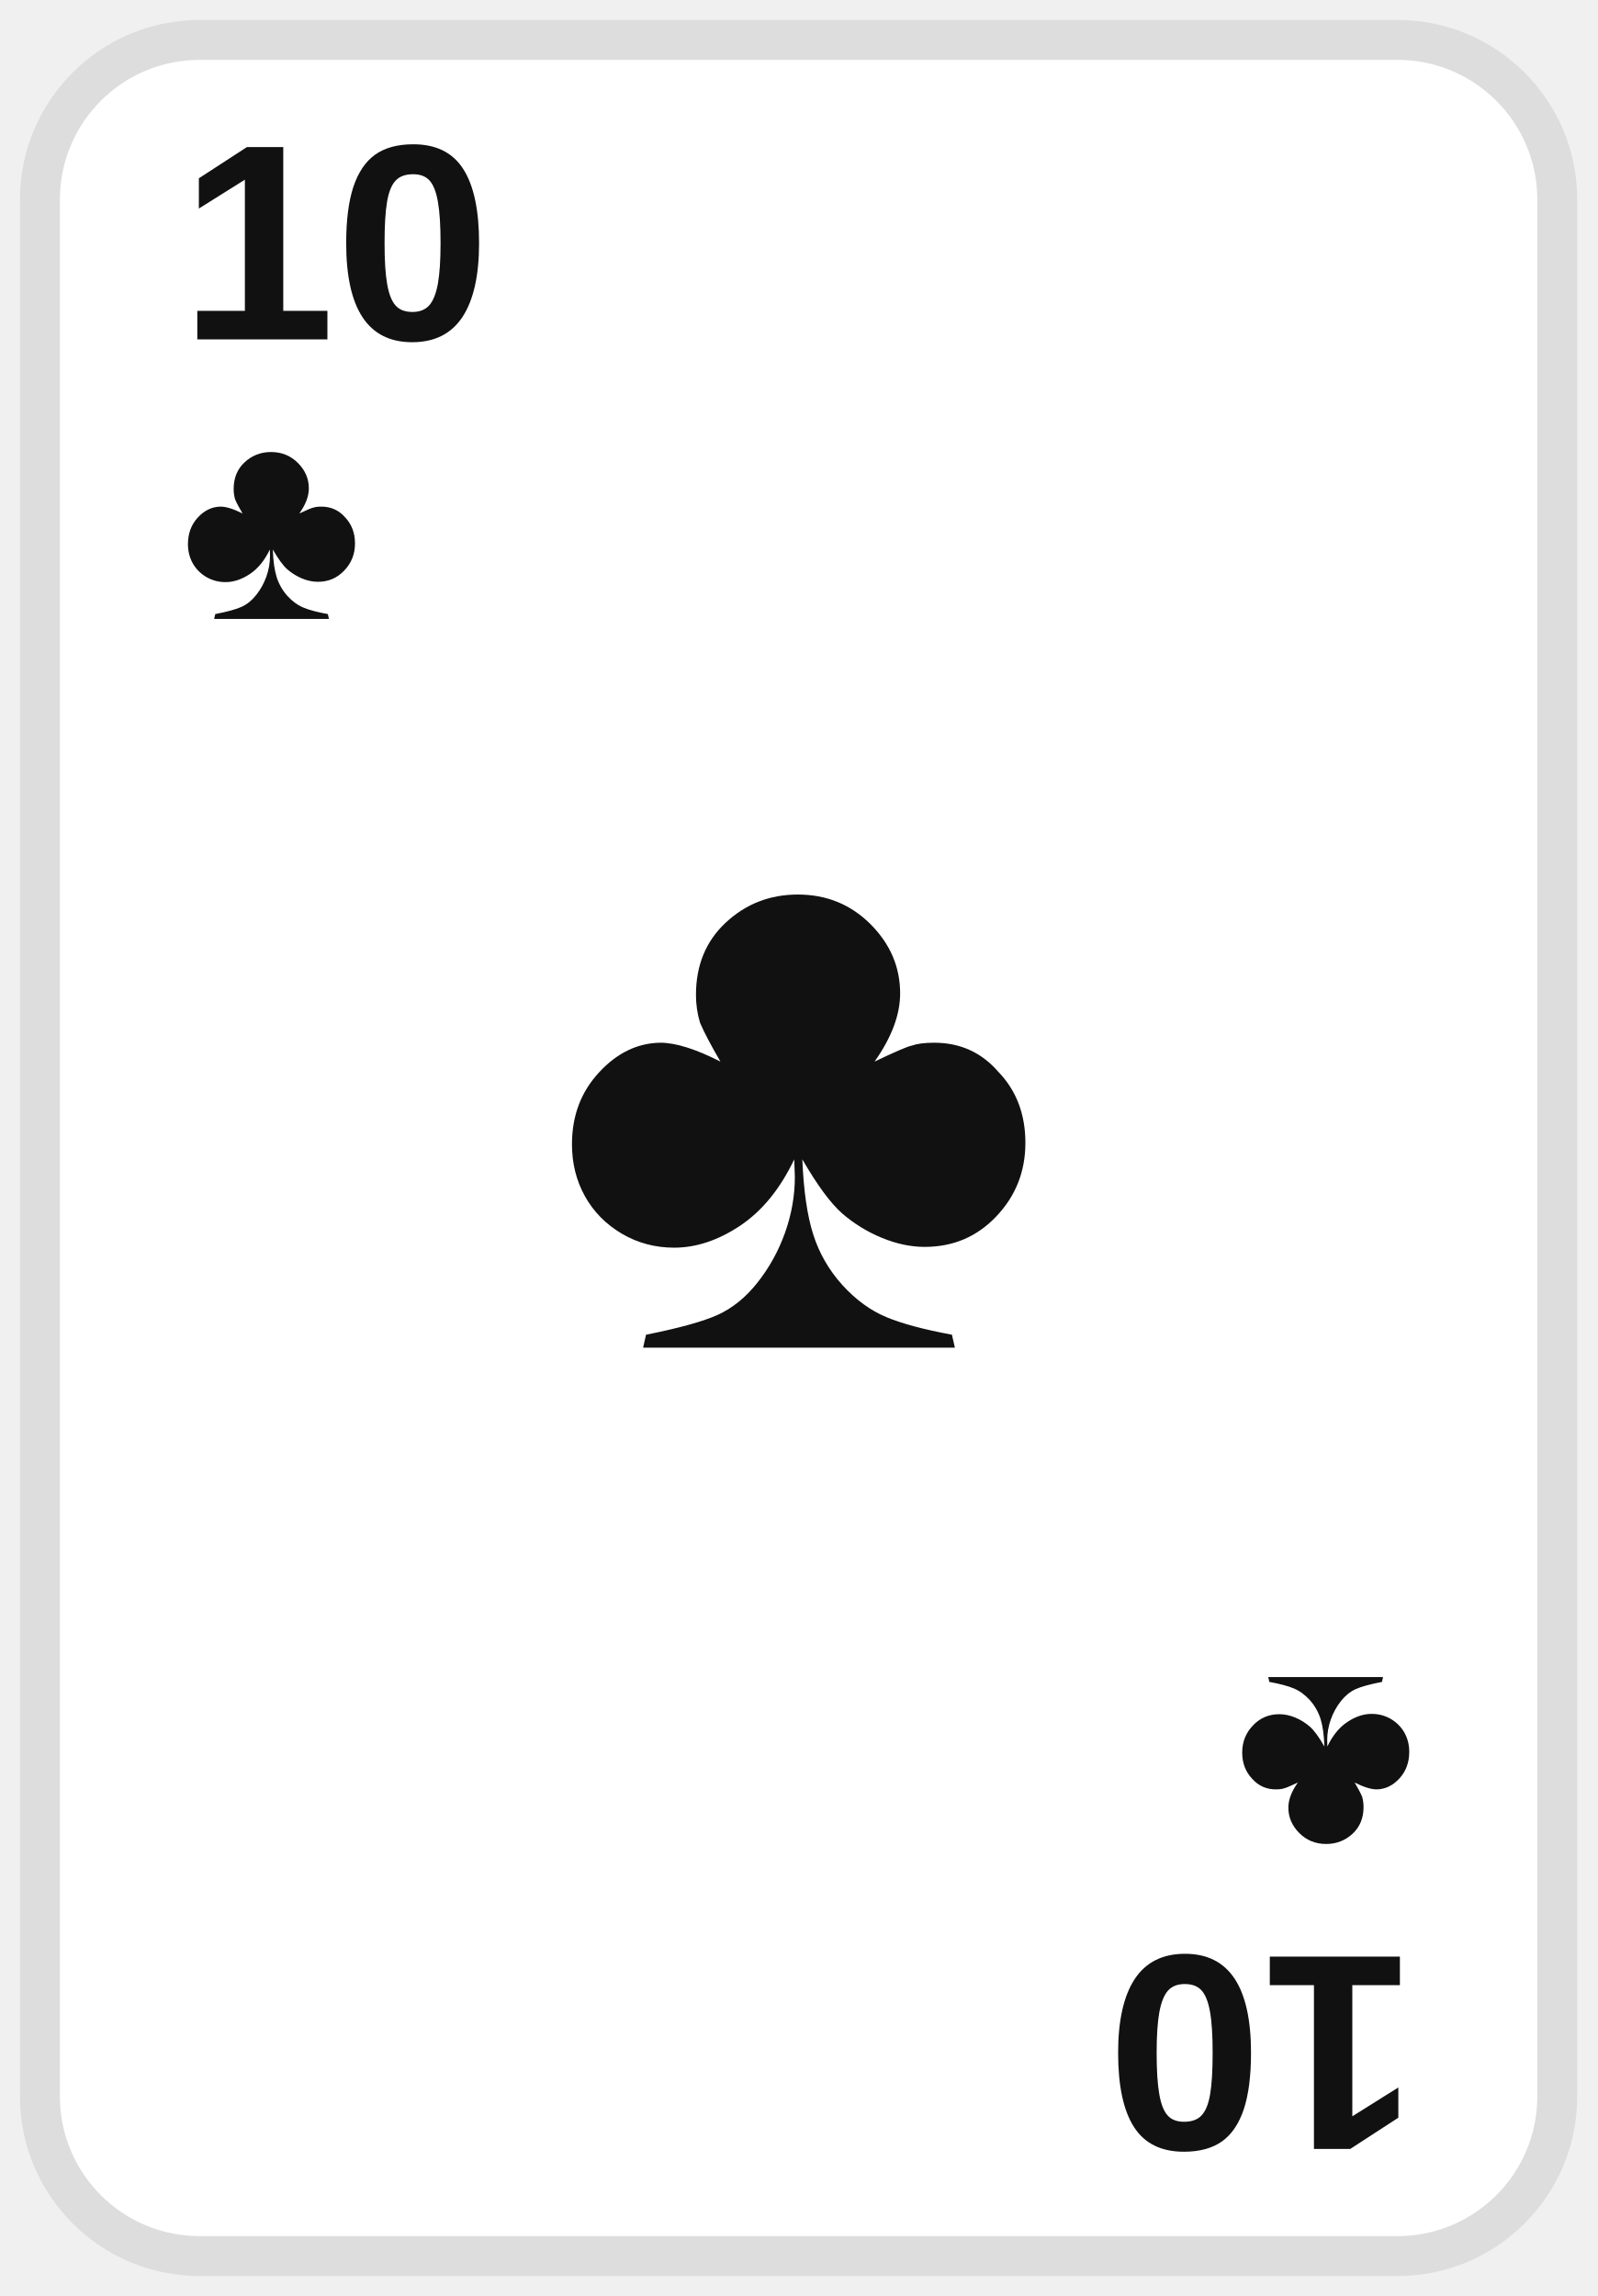
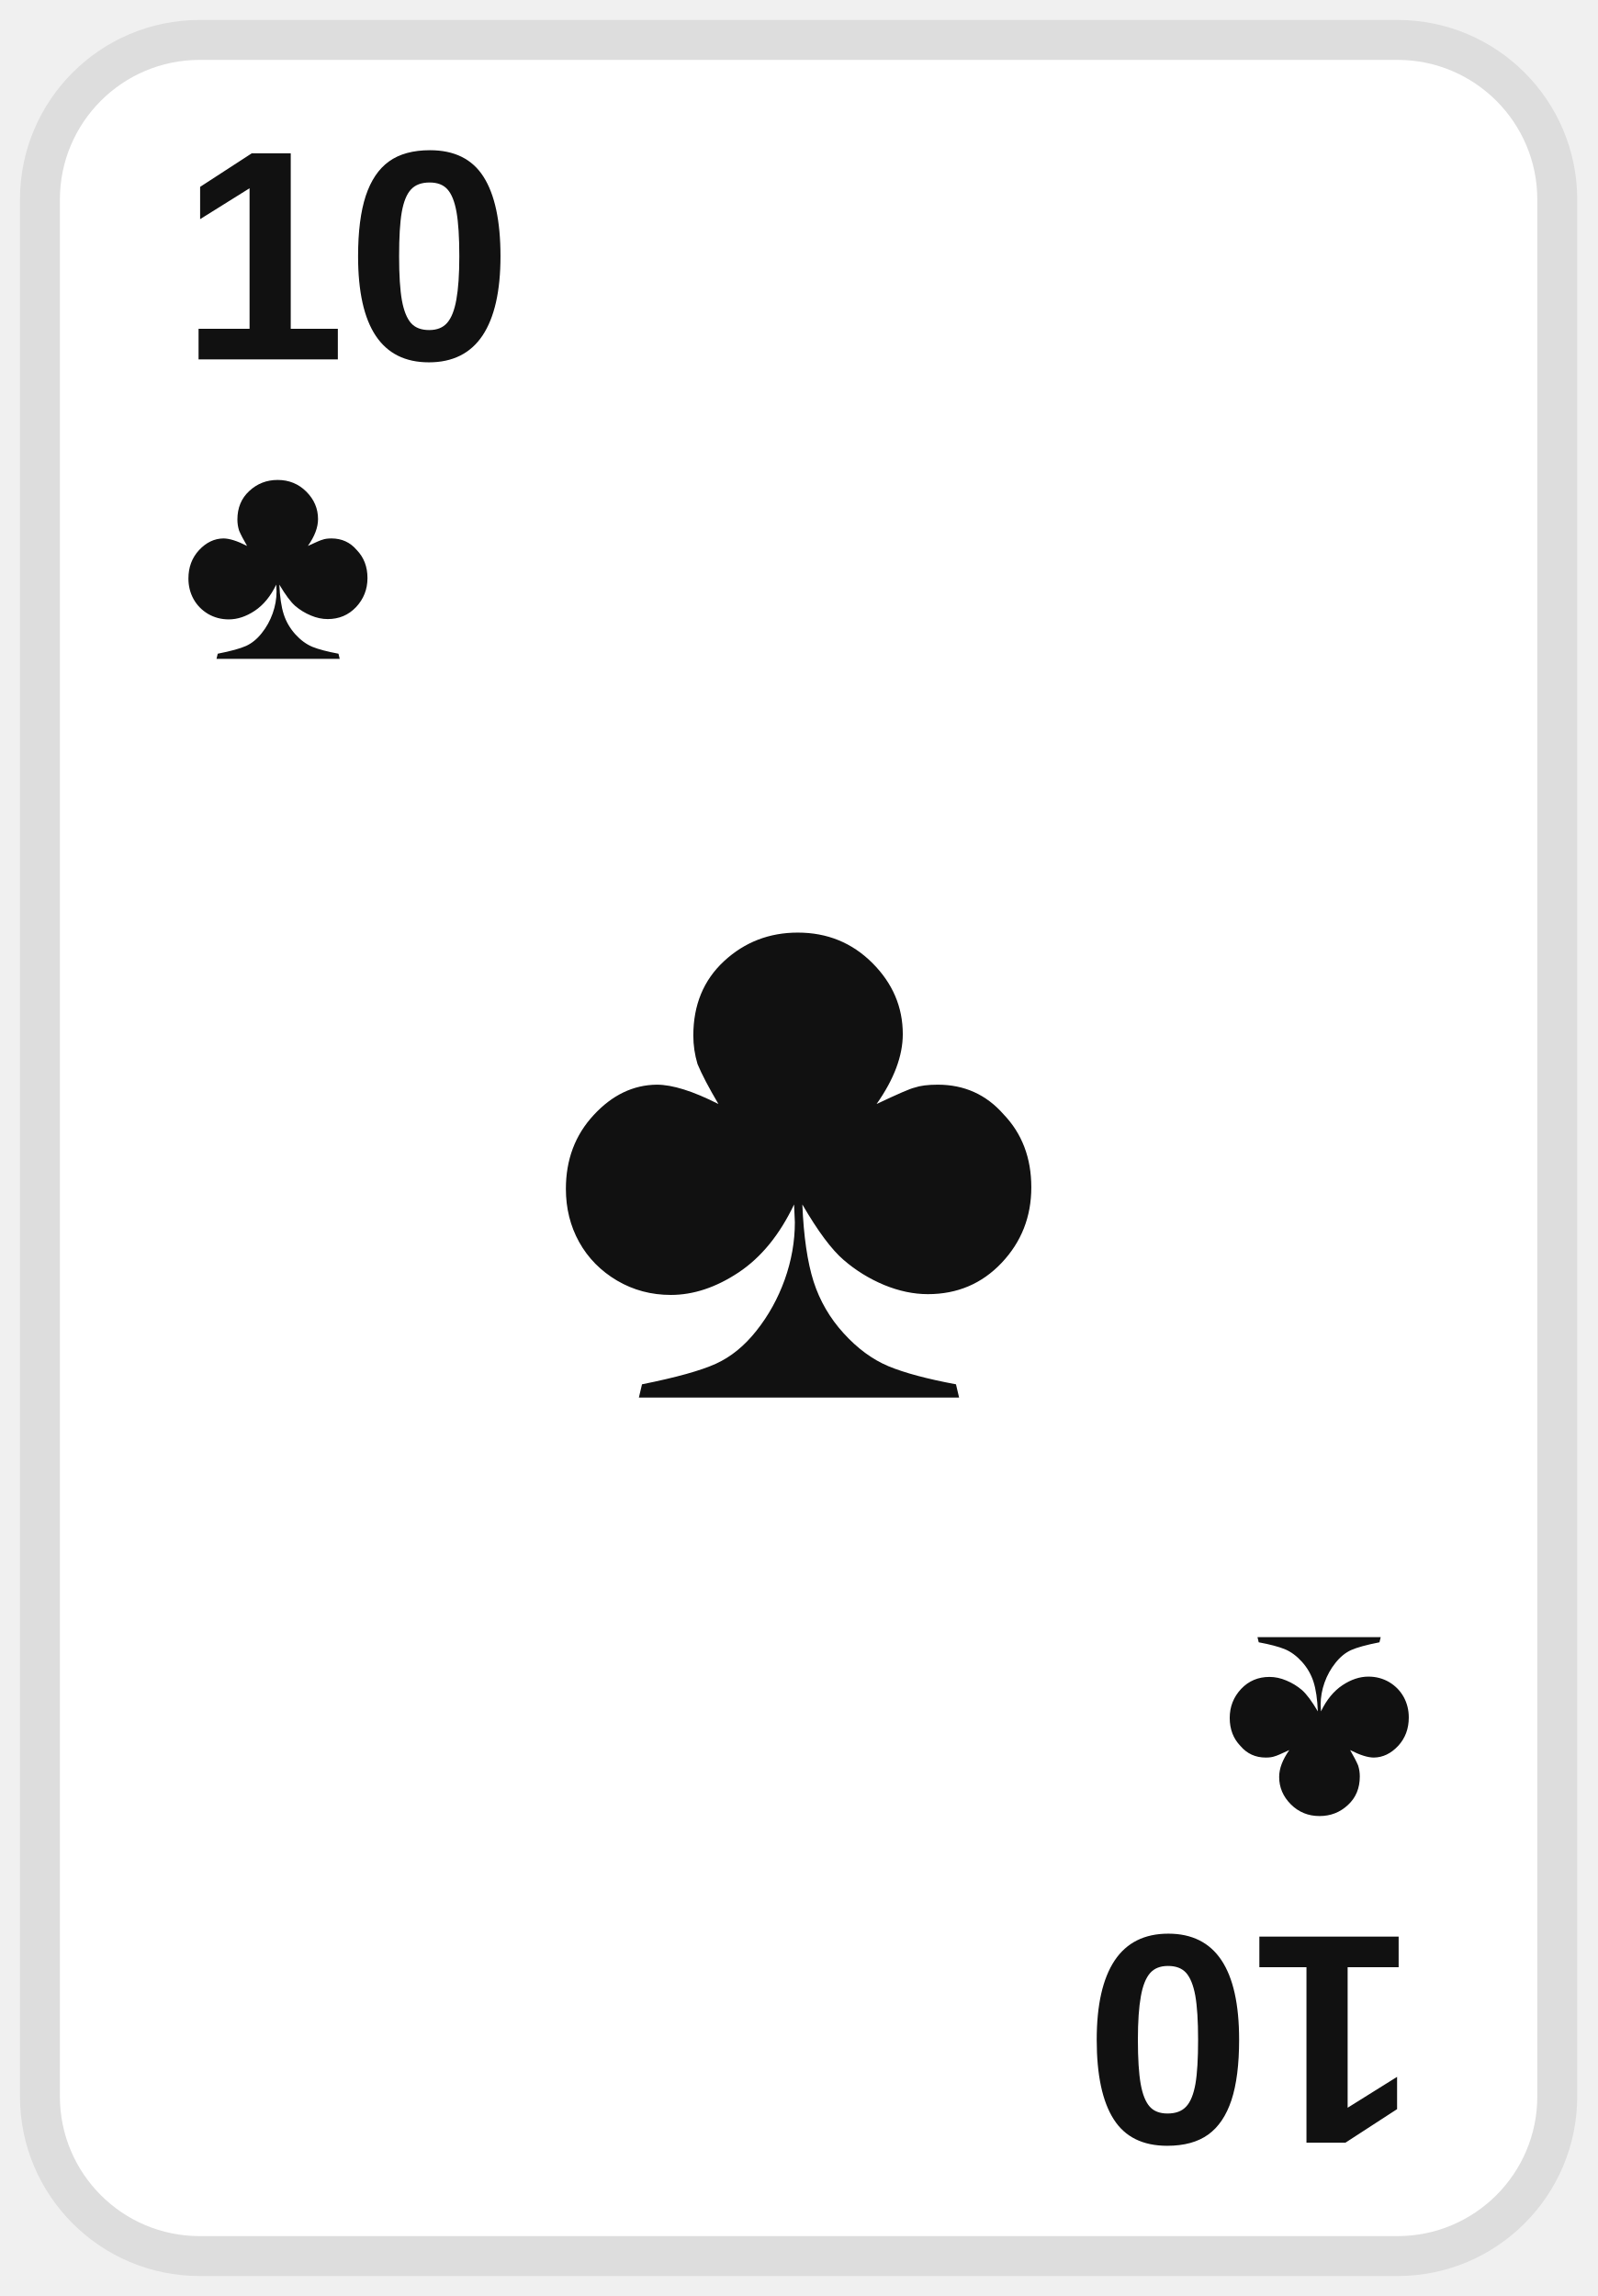
<svg xmlns="http://www.w3.org/2000/svg" width="160" height="230" viewBox="0 0 160 230">
-   <rect x="4" y="4" width="152" height="222" rx="16" fill="white" stroke="#dddddd" stroke-width="4" />
-   <text x="18" y="34" font-size="28" font-family="Arial" font-weight="bold" fill="#111111">10</text>
-   <text x="18" y="62" font-size="28" font-family="Arial" fill="#111111">♣</text>
-   <text x="80" y="135" text-anchor="middle" font-size="76" font-family="Arial" fill="#111111">♣</text>
+   <rect x="4" y="4" width="152" height="222" rx="16" fill="white" stroke="#ddd" stroke-width="4" />
+   <text x="18" y="36" font-size="30" font-family="Arial" font-weight="bold" fill="#111">10</text>
+   <text x="18" y="66" font-size="30" font-family="Arial" fill="#111">♣</text>
+   <text x="80" y="140" text-anchor="middle" font-size="78" font-family="Arial" fill="#111">♣</text>
  <g transform="rotate(180 80 115)">
-     <text x="18" y="34" font-size="28" font-family="Arial" font-weight="bold" fill="#111111">10</text>
-     <text x="18" y="62" font-size="28" font-family="Arial" fill="#111111">♣</text>
+     <text x="18" y="36" font-size="30" font-family="Arial" font-weight="bold" fill="#111">10</text>
+     <text x="18" y="66" font-size="30" font-family="Arial" fill="#111">♣</text>
  </g>
</svg>
